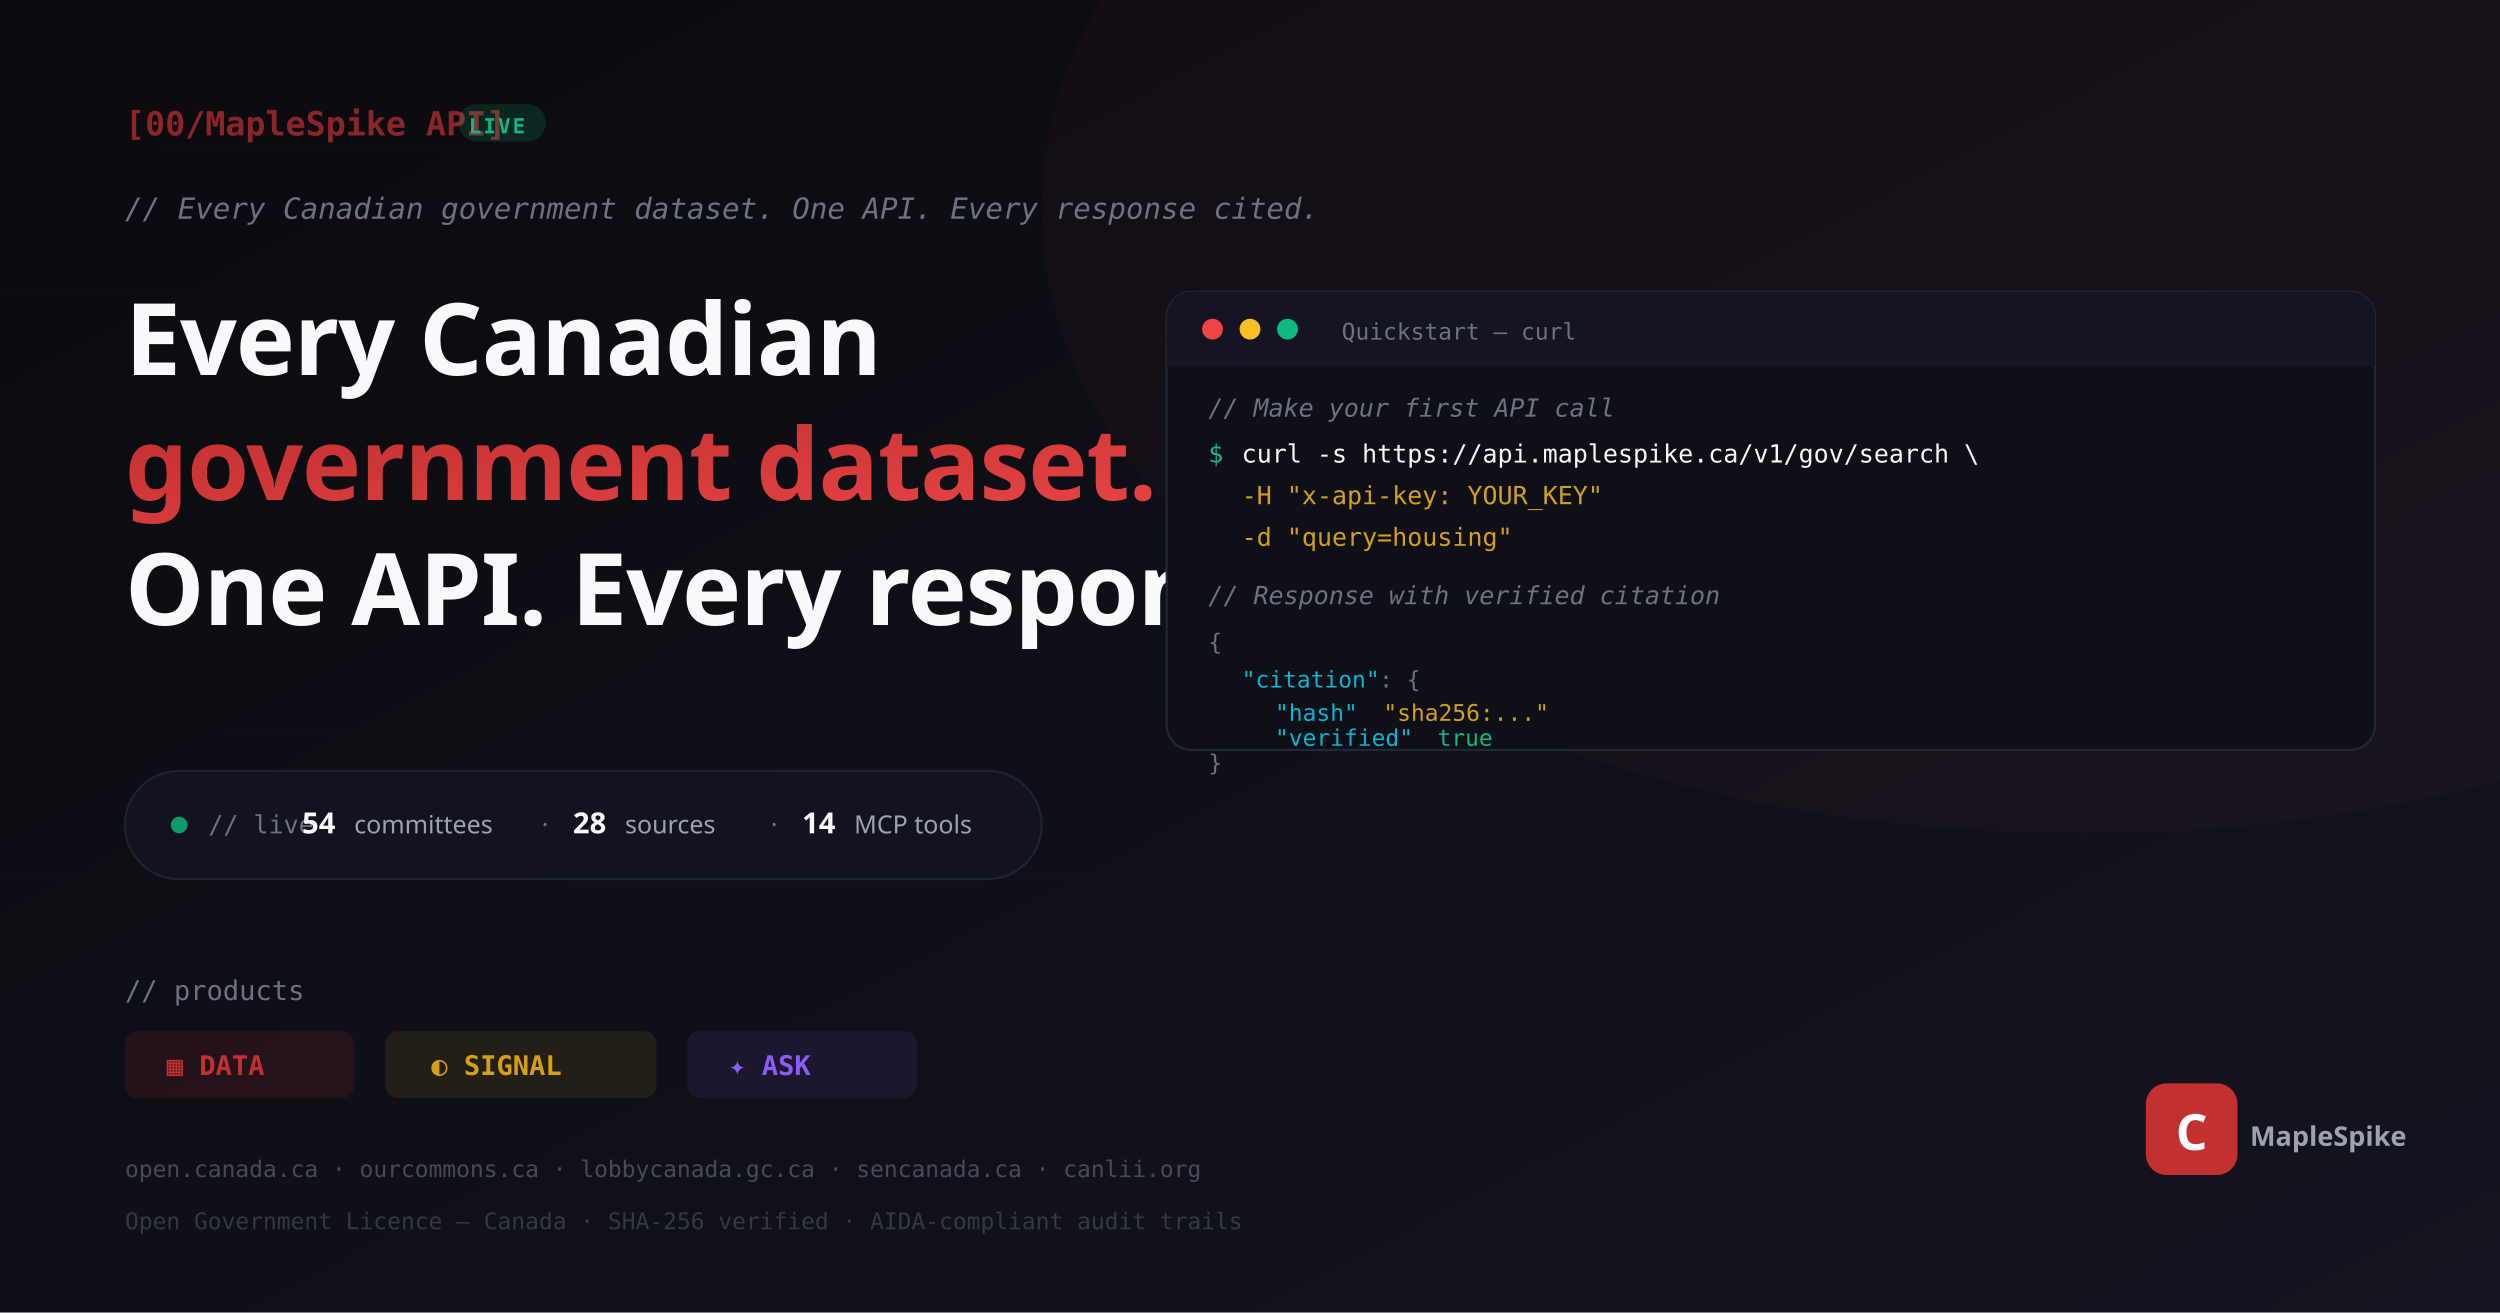
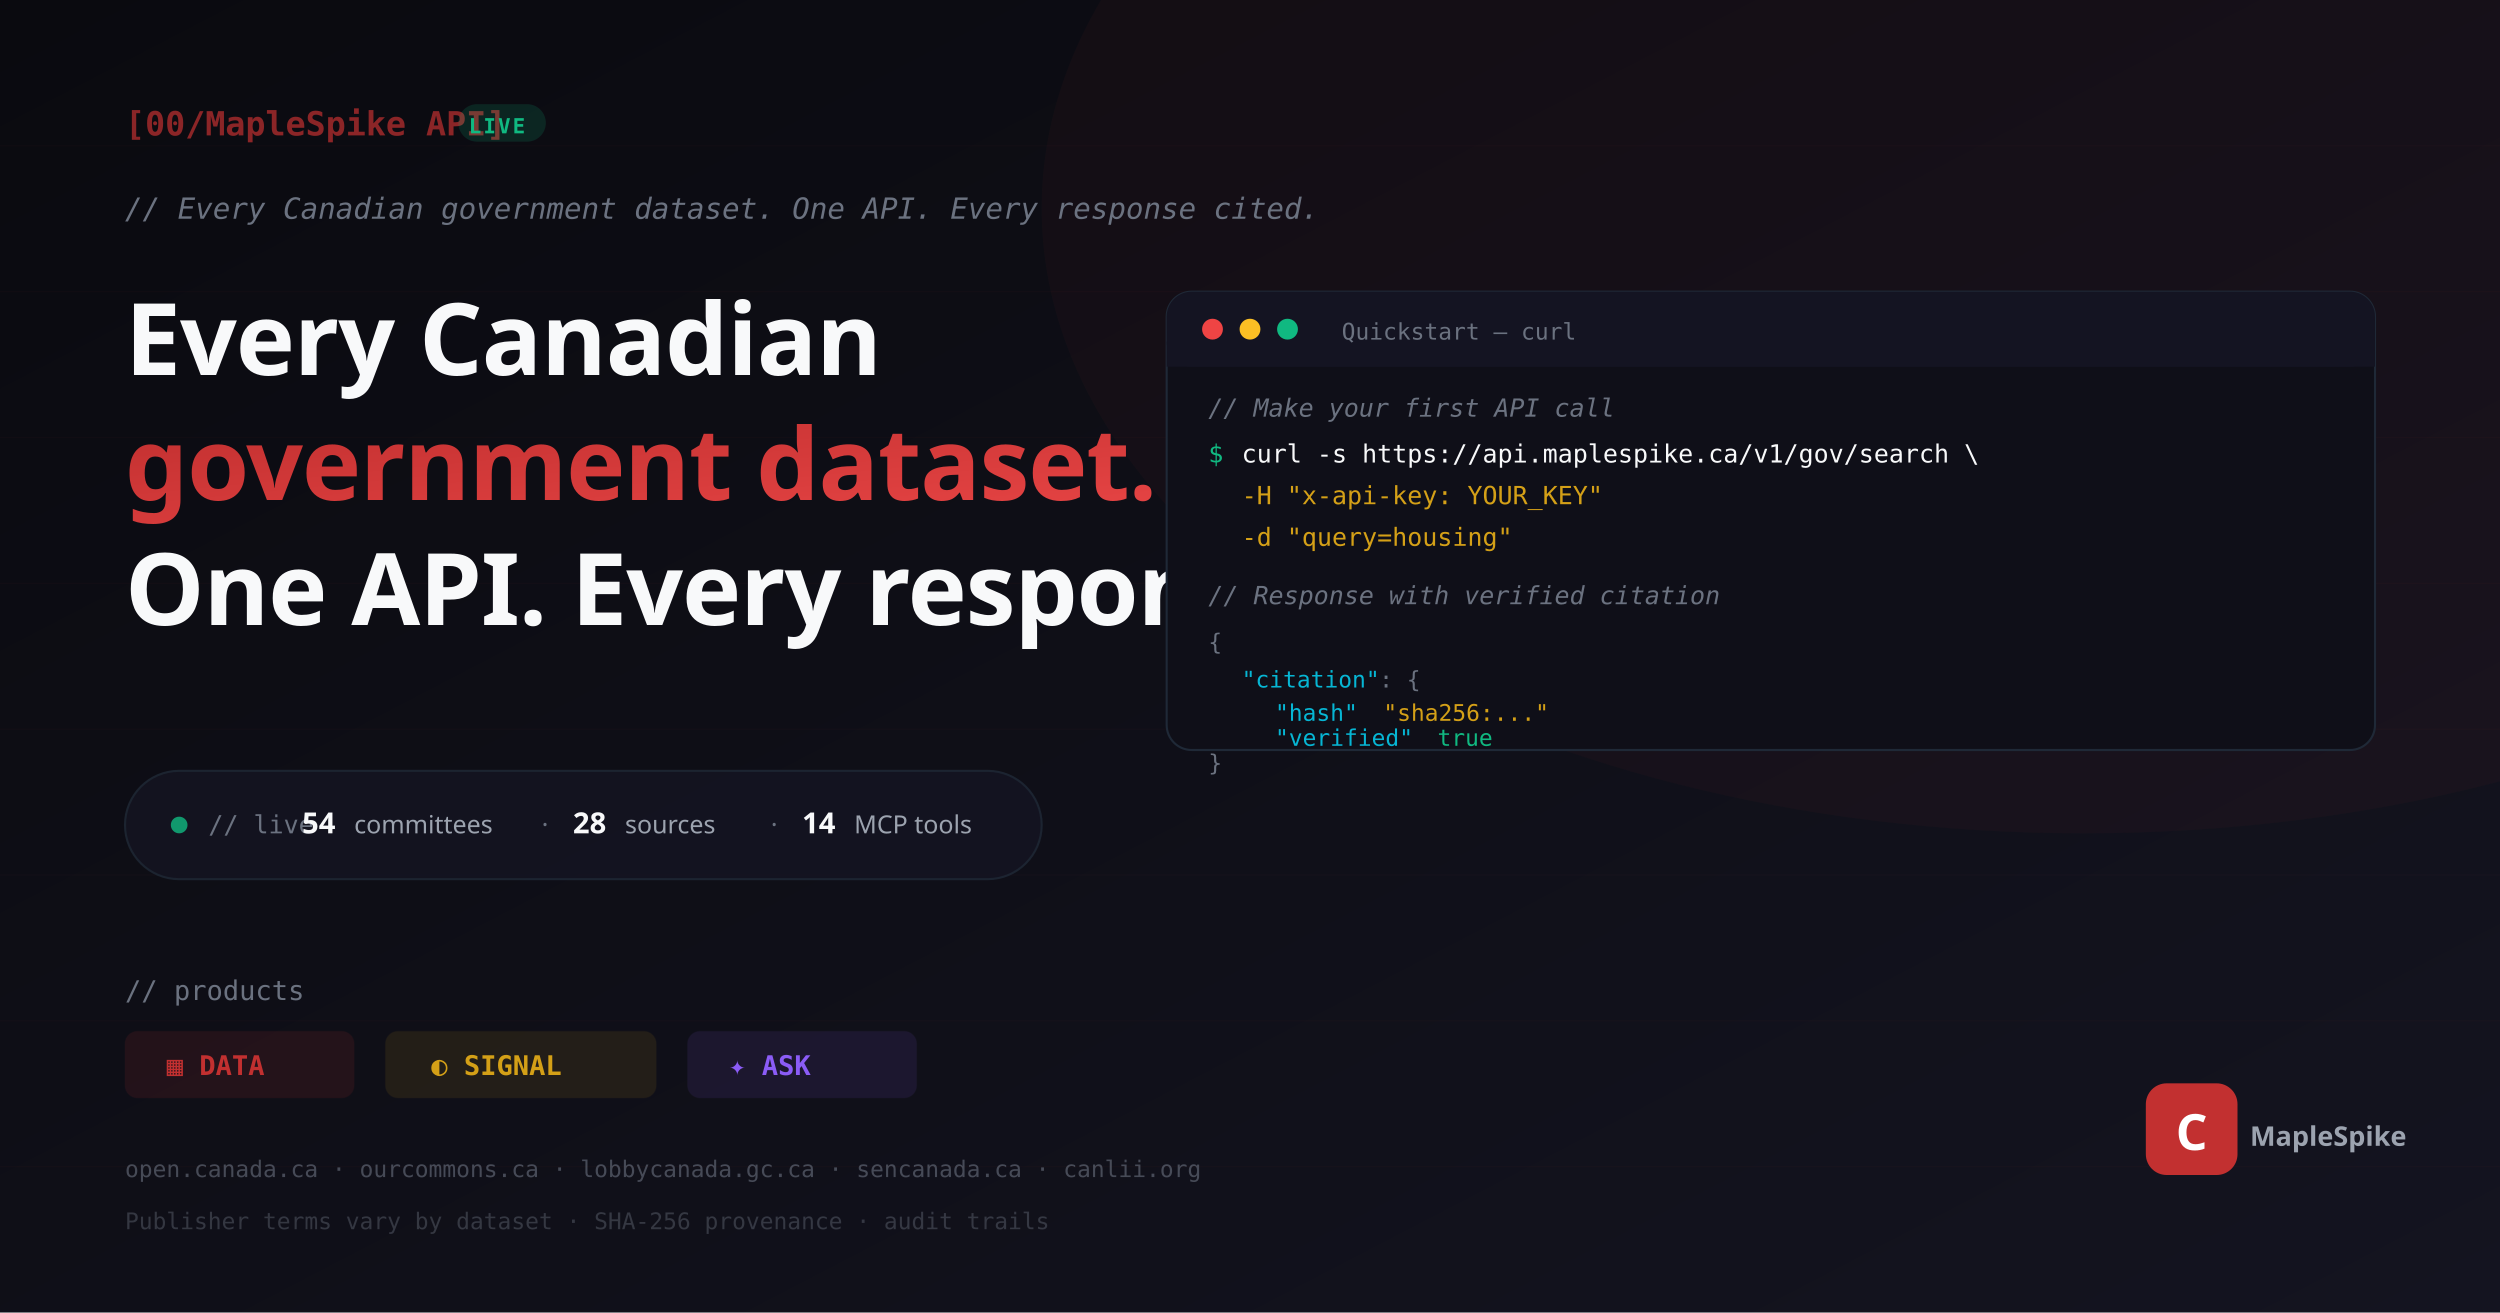
<svg xmlns="http://www.w3.org/2000/svg" viewBox="0 0 1200 630" width="1200" height="630">
  <defs>
    <linearGradient id="bg" x1="0%" y1="0%" x2="100%" y2="100%">
      <stop offset="0%" stop-color="#0A0A0F" />
      <stop offset="100%" stop-color="#141420" />
    </linearGradient>
    <linearGradient id="accent" x1="0%" y1="0%" x2="100%" y2="100%">
      <stop offset="0%" stop-color="#C23030" />
      <stop offset="100%" stop-color="#E84545" />
    </linearGradient>
    <linearGradient id="cyan" x1="0%" y1="0%" x2="100%" y2="100%">
      <stop offset="0%" stop-color="#0891B2" />
      <stop offset="100%" stop-color="#06B6D4" />
    </linearGradient>
    <linearGradient id="gold" x1="0%" y1="0%" x2="100%" y2="100%">
      <stop offset="0%" stop-color="#D4A017" />
      <stop offset="100%" stop-color="#FBBF24" />
    </linearGradient>
  </defs>
  <rect width="1200" height="630" fill="url(#bg)" />
  <g opacity="0.03" stroke="#C23030" stroke-width="0.5">
    <line x1="0" y1="70" x2="1200" y2="70" />
    <line x1="0" y1="140" x2="1200" y2="140" />
    <line x1="0" y1="210" x2="1200" y2="210" />
    <line x1="0" y1="280" x2="1200" y2="280" />
    <line x1="0" y1="350" x2="1200" y2="350" />
    <line x1="0" y1="420" x2="1200" y2="420" />
    <line x1="0" y1="490" x2="1200" y2="490" />
    <line x1="0" y1="560" x2="1200" y2="560" />
  </g>
  <ellipse cx="1000" cy="100" rx="500" ry="300" fill="#C23030" opacity="0.04" />
  <text x="60" y="65" fill="#C23030" font-size="16" font-weight="700" font-family="monospace, sans-serif" opacity="0.7">[00/MapleSpike API]</text>
  <rect x="220" y="50" width="42" height="18" rx="9" fill="#10B981" opacity="0.15" />
  <text x="225" y="64" fill="#10B981" font-size="10" font-weight="700" font-family="monospace, sans-serif" letter-spacing="1">LIVE</text>
  <text x="60" y="105" fill="#6B7280" font-size="14" font-family="monospace, sans-serif" font-style="italic">// Every Canadian government dataset. One API. Every response cited.</text>
  <text x="60" y="180" fill="#F8F9FA" font-size="48" font-weight="800" font-family="sans-serif" letter-spacing="-0.5">
    Every Canadian
  </text>
  <text x="60" y="240" fill="url(#accent)" font-size="48" font-weight="800" font-family="sans-serif" letter-spacing="-0.5">
    government dataset.
  </text>
  <text x="60" y="300" fill="#F8F9FA" font-size="48" font-weight="800" font-family="sans-serif" letter-spacing="-0.5">
    One API. Every response cited.
  </text>
  <rect x="560" y="140" width="580" height="220" rx="12" fill="#0F0F18" stroke="#1F2937" stroke-width="1" />
  <rect x="560" y="140" width="580" height="36" rx="12" fill="#141422" />
  <rect x="560" y="164" width="580" height="12" fill="#141422" />
  <circle cx="582" cy="158" r="5" fill="#EF4444" />
  <circle cx="600" cy="158" r="5" fill="#FBBF24" />
  <circle cx="618" cy="158" r="5" fill="#10B981" />
  <text x="644" y="163" fill="#6B7280" font-size="11" font-family="monospace, sans-serif">Quickstart — curl</text>
  <text x="580" y="200" fill="#6B7280" font-size="12" font-family="monospace, sans-serif" font-style="italic">// Make your first API call</text>
  <text x="580" y="222" fill="#10B981" font-size="12" font-family="monospace, sans-serif">$</text>
  <text x="596" y="222" fill="#F8F9FA" font-size="12" font-family="monospace, sans-serif">curl -s https://api.maplespike.ca/v1/gov/search \</text>
  <text x="596" y="242" fill="#D4A017" font-size="12" font-family="monospace, sans-serif">  -H "x-api-key: YOUR_KEY"</text>
  <text x="596" y="262" fill="#D4A017" font-size="12" font-family="monospace, sans-serif">  -d "query=housing"</text>
  <text x="580" y="290" fill="#6B7280" font-size="12" font-family="monospace, sans-serif" font-style="italic">// Response with verified citation</text>
  <text x="580" y="312" fill="#6B7280" font-size="11" font-family="monospace, sans-serif">{</text>
  <text x="596" y="330" fill="#06B6D4" font-size="11" font-family="monospace, sans-serif">"citation"</text>
  <text x="662" y="330" fill="#6B7280" font-size="11" font-family="monospace, sans-serif">: {</text>
  <text x="612" y="346" fill="#06B6D4" font-size="11" font-family="monospace, sans-serif">"hash"</text>
  <text x="664" y="346" fill="#D4A017" font-size="11" font-family="monospace, sans-serif">"sha256:..."</text>
  <text x="612" y="358" fill="#06B6D4" font-size="11" font-family="monospace, sans-serif">"verified"</text>
  <text x="690" y="358" fill="#10B981" font-size="11" font-family="monospace, sans-serif">true</text>
  <text x="580" y="370" fill="#6B7280" font-size="11" font-family="monospace, sans-serif">}</text>
  <rect x="60" y="370" width="440" height="52" rx="26" fill="#141422" stroke="#1F2937" stroke-width="1" opacity="0.8" />
  <circle cx="86" cy="396" r="4" fill="#10B981" opacity="0.8" />
  <text x="100" y="400" fill="#6B7280" font-size="12" font-family="monospace, sans-serif">// live</text>
  <text x="145" y="400" fill="#F8F9FA" font-size="14" font-weight="700" font-family="sans-serif">54</text>
  <text x="170" y="400" fill="#9CA3AF" font-size="12" font-family="sans-serif">committees</text>
  <text x="260" y="400" fill="#6B7280" font-size="12" font-family="sans-serif">·</text>
  <text x="275" y="400" fill="#F8F9FA" font-size="14" font-weight="700" font-family="sans-serif">28</text>
  <text x="300" y="400" fill="#9CA3AF" font-size="12" font-family="sans-serif">sources</text>
  <text x="370" y="400" fill="#6B7280" font-size="12" font-family="sans-serif">·</text>
  <text x="385" y="400" fill="#F8F9FA" font-size="14" font-weight="700" font-family="sans-serif">14</text>
  <text x="410" y="400" fill="#9CA3AF" font-size="12" font-family="sans-serif">MCP tools</text>
  <text x="60" y="480" fill="#6B7280" font-size="13" font-family="monospace, sans-serif">// products</text>
  <rect x="60" y="495" width="110" height="32" rx="6" fill="#C23030" opacity="0.12" stroke="#C23030" stroke-width="0.5" stroke-opacity="0.3" />
  <text x="80" y="516" fill="#C23030" font-size="13" font-weight="600" font-family="monospace, sans-serif">▦ DATA</text>
  <rect x="185" y="495" width="130" height="32" rx="6" fill="#D4A017" opacity="0.10" stroke="#D4A017" stroke-width="0.5" stroke-opacity="0.3" />
  <text x="207" y="516" fill="#D4A017" font-size="13" font-weight="600" font-family="monospace, sans-serif">◐ SIGNAL</text>
  <rect x="330" y="495" width="110" height="32" rx="6" fill="#8B5CF6" opacity="0.10" stroke="#8B5CF6" stroke-width="0.5" stroke-opacity="0.3" />
  <text x="350" y="516" fill="#8B5CF6" font-size="13" font-weight="600" font-family="monospace, sans-serif">✦ ASK</text>
  <text x="60" y="565" fill="#6B7280" font-size="11" font-family="monospace, sans-serif" opacity="0.6">open.canada.ca · ourcommons.ca · lobbycanada.gc.ca · sencanada.ca · canlii.org</text>
-   <text x="60" y="590" fill="#6B7280" font-size="11" font-family="monospace, sans-serif" opacity="0.4">Open Government Licence – Canada · SHA-256 verified · AIDA-compliant audit trails</text>
+   <text x="60" y="590" fill="#6B7280" font-size="11" font-family="monospace, sans-serif" opacity="0.4">Publisher terms vary by dataset · SHA-256 provenance · audit trails</text>
  <rect x="1030" y="520" width="44" height="44" rx="10" fill="#C23030" />
  <text x="1052" y="552" text-anchor="middle" fill="white" font-size="24" font-weight="800" font-family="sans-serif">C</text>
  <text x="1080" y="550" fill="#9CA3AF" font-size="13" font-weight="600" font-family="sans-serif">MapleSpike</text>
</svg>
